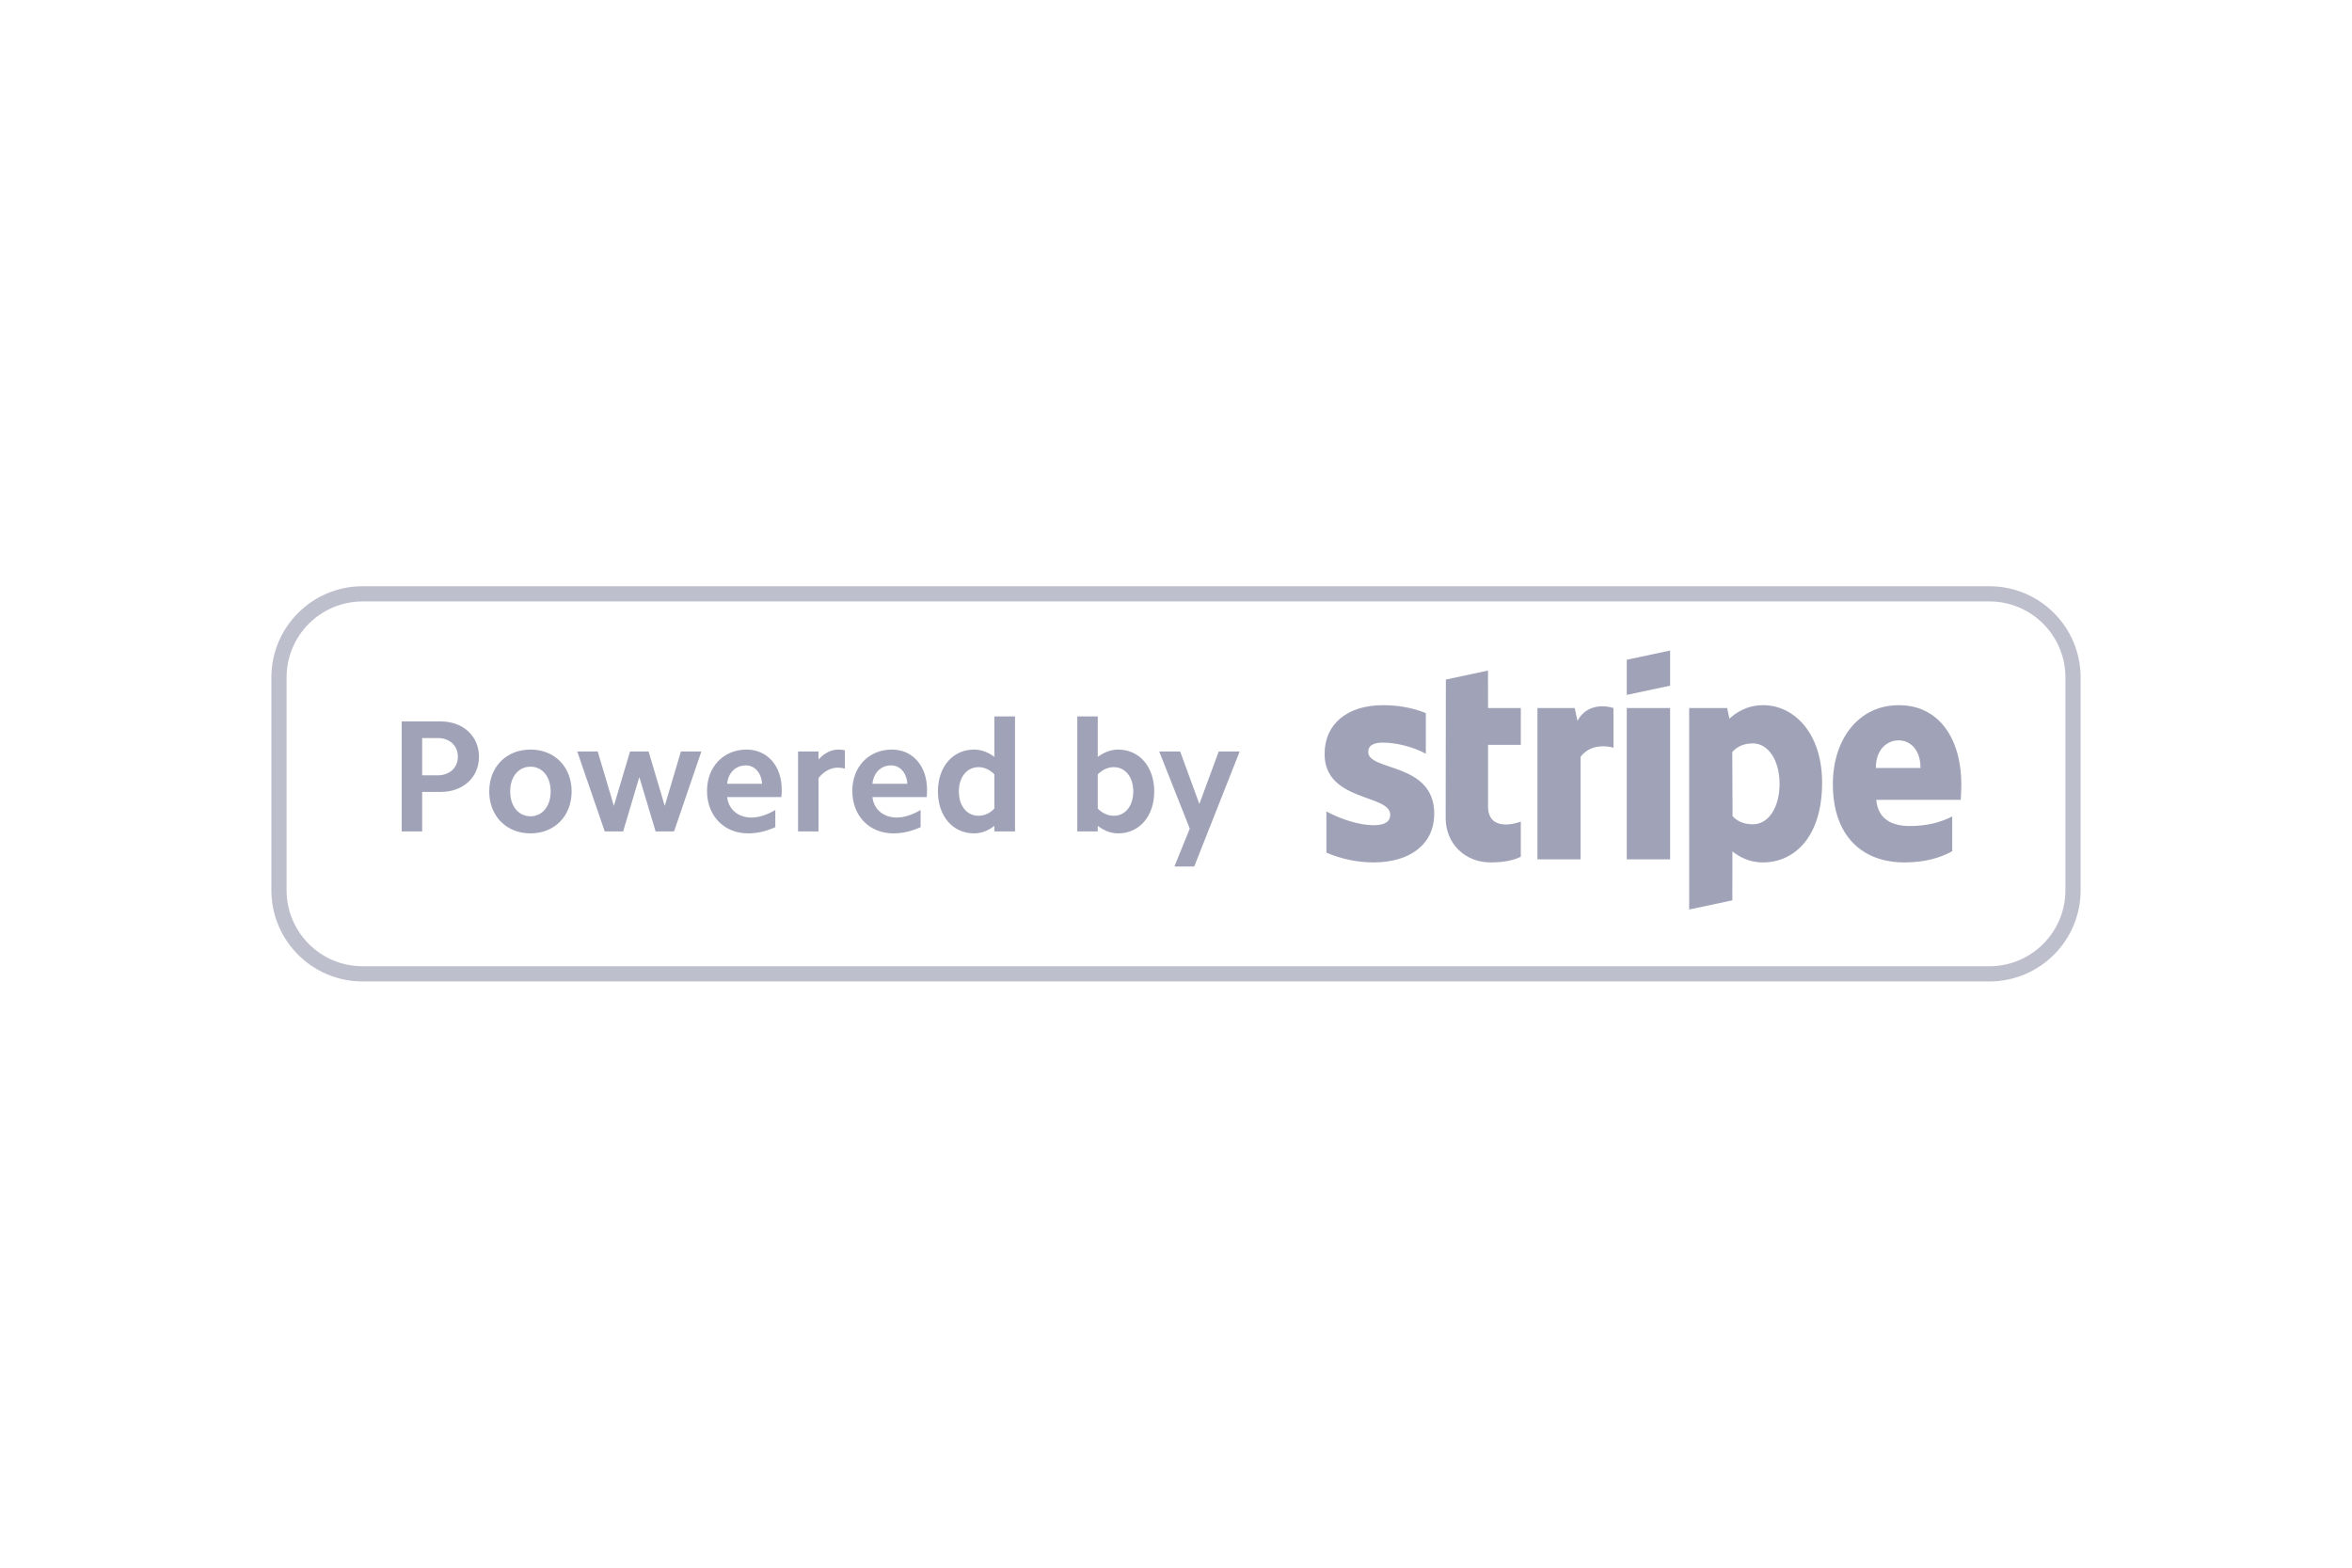
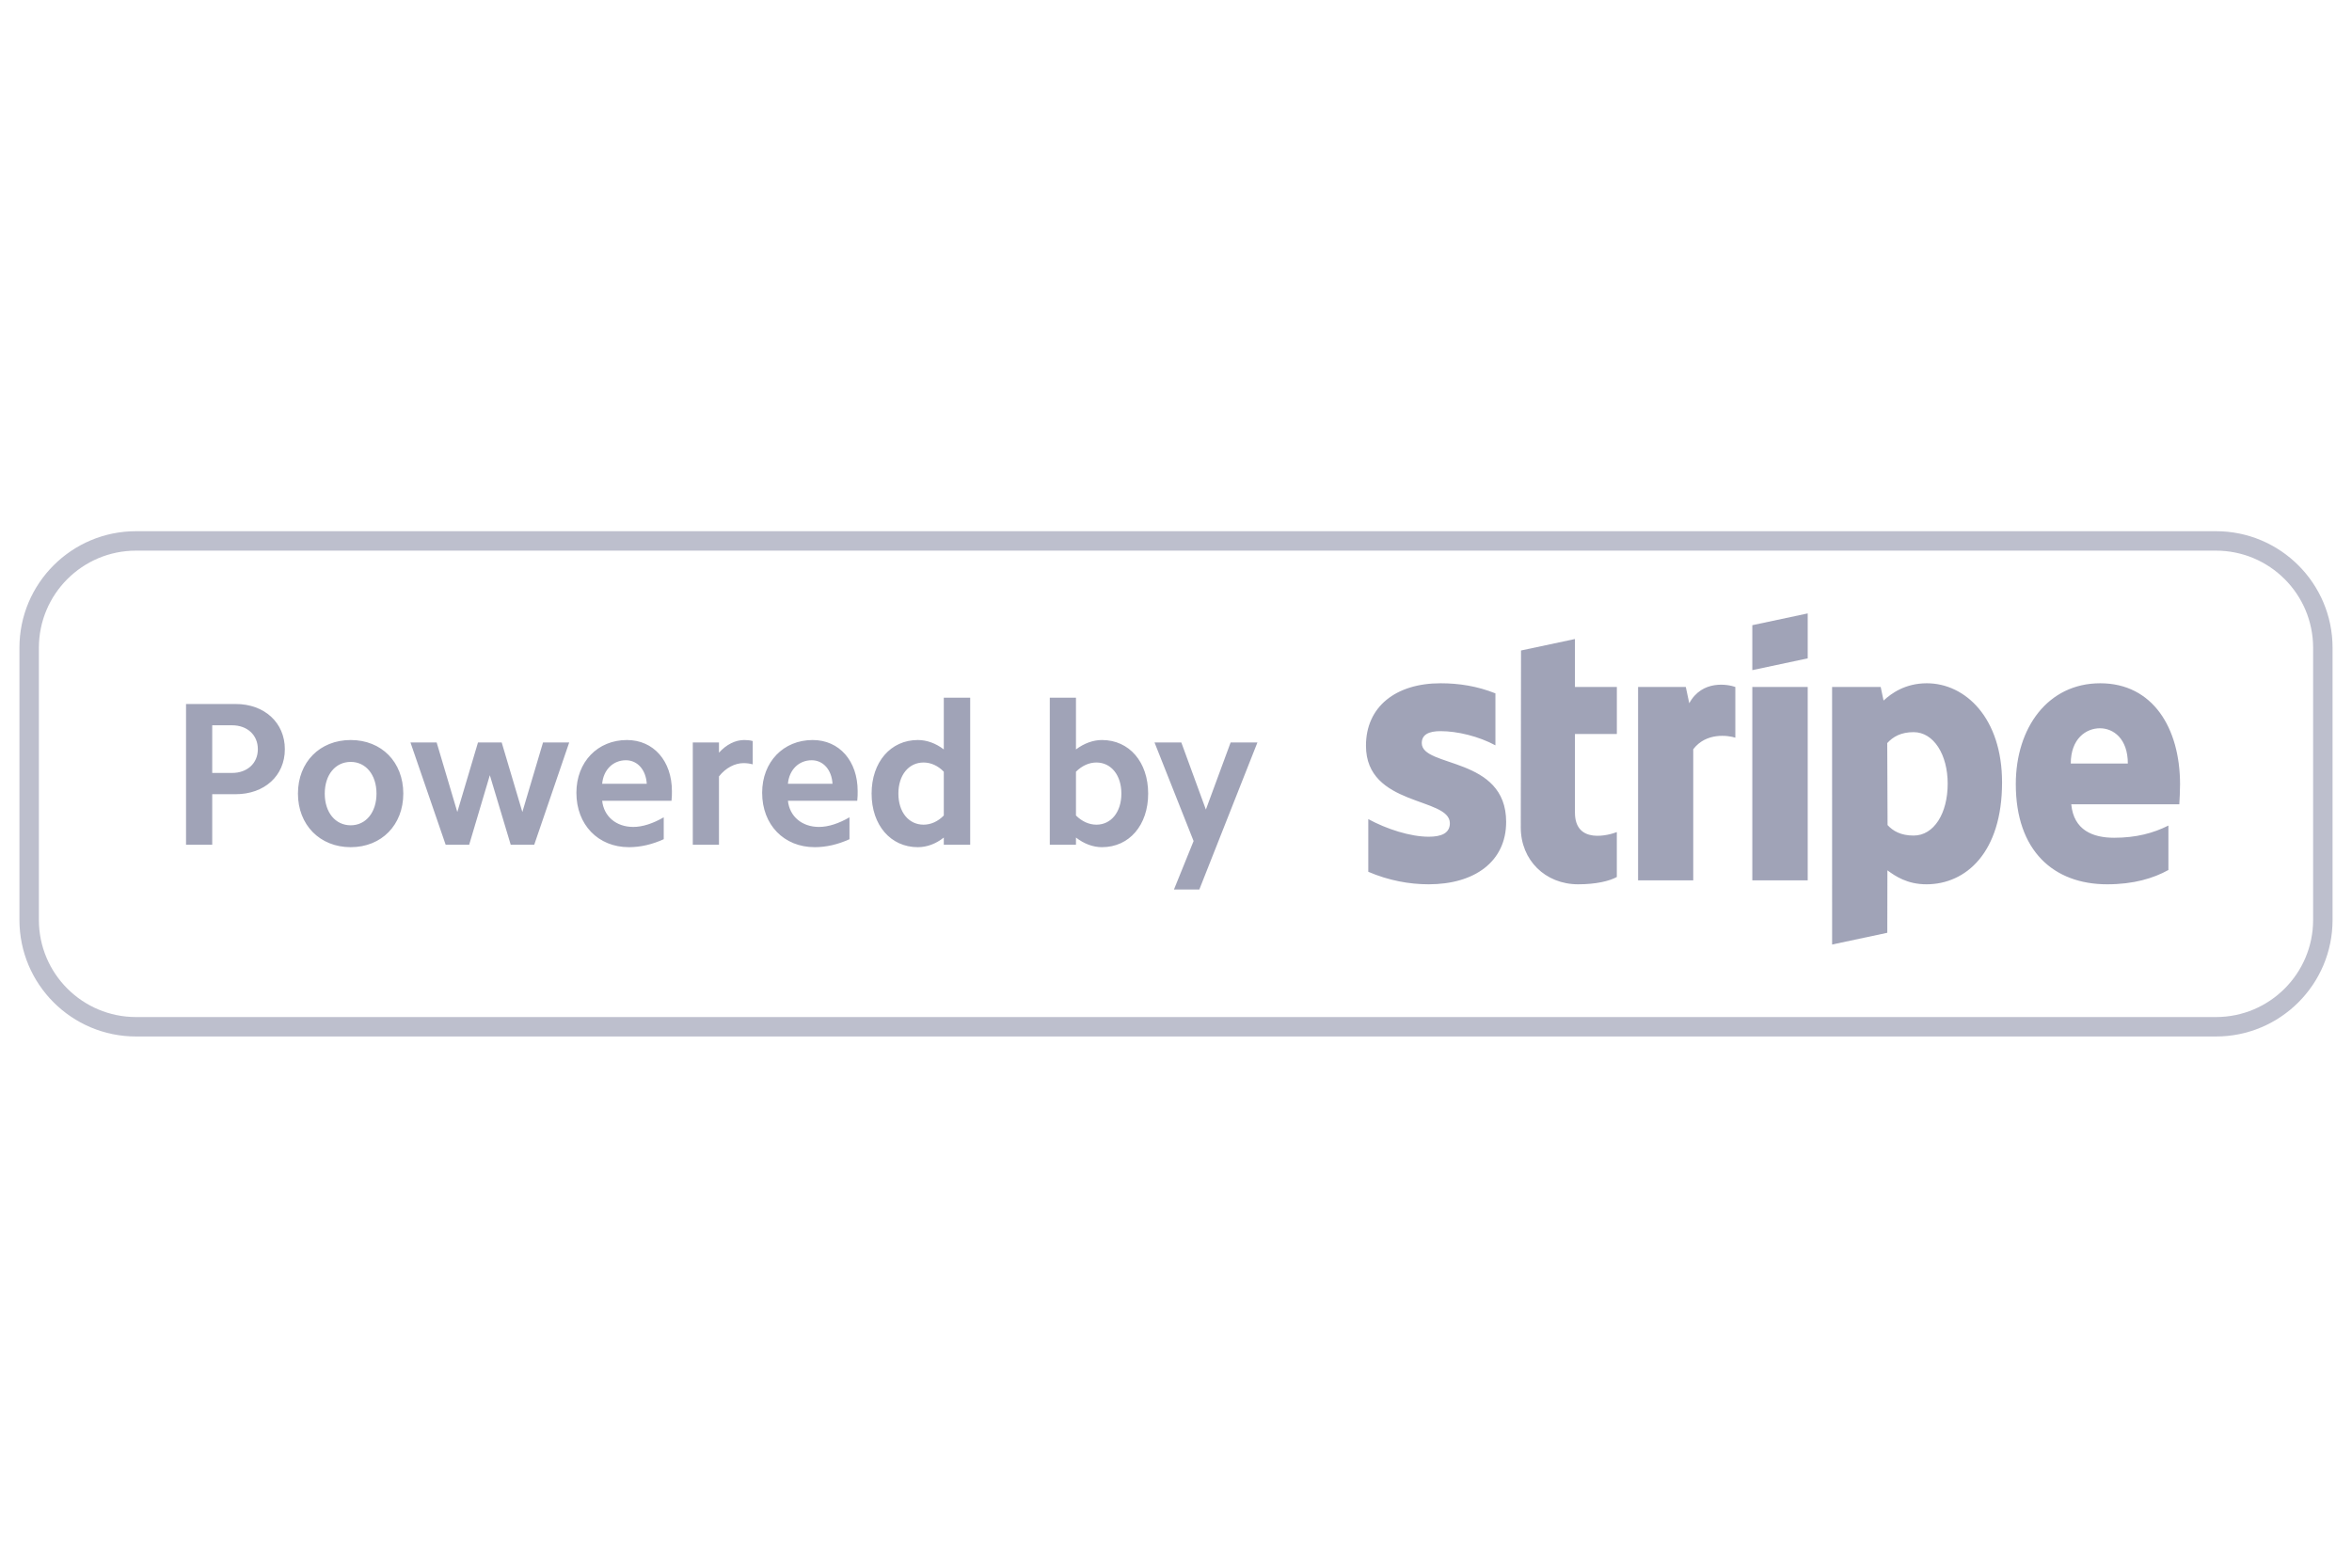
- <svg xmlns="http://www.w3.org/2000/svg" height="800" width="1200" viewBox="-17.85 -6.5 154.7 39">
+ <svg xmlns="http://www.w3.org/2000/svg" height="800" width="1200" viewBox="-1 -1 121 28">
  <path d="M113 26H6c-3.314 0-6-2.686-6-6V6c0-3.314 2.686-6 6-6h107c3.314 0 6 2.686 6 6v14c0 3.314-2.686 6-6 6zm5-20c0-2.761-2.239-5-5-5H6C3.239 1 1 3.239 1 6v14c0 2.761 2.239 5 5 5h107c2.761 0 5-2.239 5-5z" fill="#424770" opacity=".349" fill-rule="evenodd" />
  <path d="M60.7 18.437h-1.305l1.01-2.494-2.01-5.072h1.379l1.263 3.452 1.273-3.452h1.379zm-5.01-2.178c-.452 0-.916-.168-1.336-.495v.369h-1.347V8.566h1.347v2.663c.42-.316.884-.484 1.336-.484 1.41 0 2.378 1.136 2.378 2.757 0 1.62-.968 2.757-2.378 2.757zm-.284-4.357c-.368 0-.737.158-1.052.474v2.252c.315.315.684.473 1.052.473.758 0 1.284-.652 1.284-1.599s-.526-1.6-1.284-1.6zm-7.852 3.862c-.41.327-.873.495-1.336.495-1.4 0-2.378-1.137-2.378-2.757 0-1.621.978-2.757 2.378-2.757.463 0 .926.168 1.336.484V8.566h1.358v7.567h-1.358zm0-3.388c-.305-.316-.673-.474-1.041-.474-.769 0-1.295.653-1.295 1.6 0 .947.526 1.599 1.295 1.599.368 0 .736-.158 1.041-.473zm-8.019 1.494c.084.8.716 1.347 1.599 1.347.485 0 1.021-.179 1.568-.495v1.127c-.599.273-1.199.41-1.789.41-1.589 0-2.704-1.158-2.704-2.799 0-1.589 1.094-2.715 2.599-2.715 1.379 0 2.315 1.084 2.315 2.63 0 .148 0 .316-.021.495zm1.221-2.084c-.653 0-1.158.485-1.221 1.211h2.294c-.042-.716-.473-1.211-1.073-1.211zm-4.768.832v3.515h-1.347v-5.262h1.347v.526c.379-.421.842-.652 1.294-.652.148 0 .295.01.442.052v1.2c-.147-.042-.315-.063-.473-.063-.442 0-.916.242-1.263.684zm-6.009 1.252c.084.8.715 1.347 1.599 1.347.484 0 1.021-.179 1.568-.495v1.127c-.6.273-1.2.41-1.789.41-1.589 0-2.704-1.158-2.704-2.799 0-1.589 1.094-2.715 2.599-2.715 1.378 0 2.315 1.084 2.315 2.63 0 .148 0 .316-.021.495zm1.22-2.084c-.652 0-1.157.485-1.22 1.211h2.294c-.042-.716-.474-1.211-1.074-1.211zm-5.925 4.347L24.2 12.555l-1.063 3.578h-1.21l-1.81-5.262h1.347l1.063 3.578 1.063-3.578h1.22l1.063 3.578 1.063-3.578h1.347l-1.799 5.262zm-8.231.126c-1.589 0-2.715-1.147-2.715-2.757 0-1.621 1.126-2.757 2.715-2.757s2.705 1.136 2.705 2.757c0 1.61-1.116 2.757-2.705 2.757zm0-4.388c-.789 0-1.336.663-1.336 1.631s.547 1.631 1.336 1.631c.779 0 1.326-.663 1.326-1.631s-.547-1.631-1.326-1.631zm-5.915 1.662h-1.21v2.6H8.571V8.892h2.557c1.474 0 2.526.958 2.526 2.326s-1.052 2.315-2.526 2.315zm-.189-3.546H9.918v2.452h1.021c.779 0 1.326-.495 1.326-1.221 0-.736-.547-1.231-1.326-1.231zm100.177 4.064h-5.559c.127 1.331 1.102 1.723 2.209 1.723 1.127 0 2.015-.238 2.789-.628v2.287c-.771.428-1.79.736-3.147.736-2.766 0-4.704-1.732-4.704-5.156 0-2.892 1.644-5.188 4.345-5.188 2.697 0 4.105 2.295 4.105 5.203 0 .275-.025.87-.038 1.023zm-4.085-3.911c-.71 0-1.499.536-1.499 1.815h2.936c0-1.278-.74-1.815-1.437-1.815zm-8.923 8.029c-.994 0-1.601-.419-2.009-.718l-.006 3.213-2.839.604-.001-13.254h2.5l.148.701c.392-.366 1.111-.89 2.224-.89 1.994 0 3.872 1.796 3.872 5.102 0 3.608-1.858 5.242-3.889 5.242zm-.662-7.829c-.651 0-1.06.238-1.356.563l.017 4.219c.276.299.673.539 1.339.539 1.05 0 1.754-1.143 1.754-2.672 0-1.485-.715-2.649-1.754-2.649zm-8.297-2.326h2.85v9.952h-2.85zm0-3.178l2.85-.606v2.313l-2.85.606zm-3.039 6.383v6.747h-2.838V8.014h2.455l.178.839c.665-1.222 1.992-.974 2.37-.838v2.61c-.361-.117-1.494-.287-2.165.594zm-6.086 3.256c0 1.673 1.792 1.152 2.155 1.007v2.311c-.378.208-1.064.376-1.992.376-1.685 0-2.95-1.241-2.95-2.922l.013-9.109 2.772-.59.002 2.466h2.156v2.421h-2.156zm-3.539.484c0 2.044-1.627 3.21-3.988 3.21-.979 0-2.049-.19-3.105-.644v-2.711c.953.518 2.167.907 3.108.907.633 0 1.089-.17 1.089-.695 0-1.355-4.316-.845-4.316-3.988 0-2.01 1.535-3.213 3.838-3.213.941 0 1.881.144 2.822.519v2.675c-.864-.467-1.961-.731-2.824-.731-.595 0-.965.172-.965.615 0 1.278 4.341.67 4.341 4.056z" fill="#424770" opacity=".502" fill-rule="evenodd" />
</svg>
